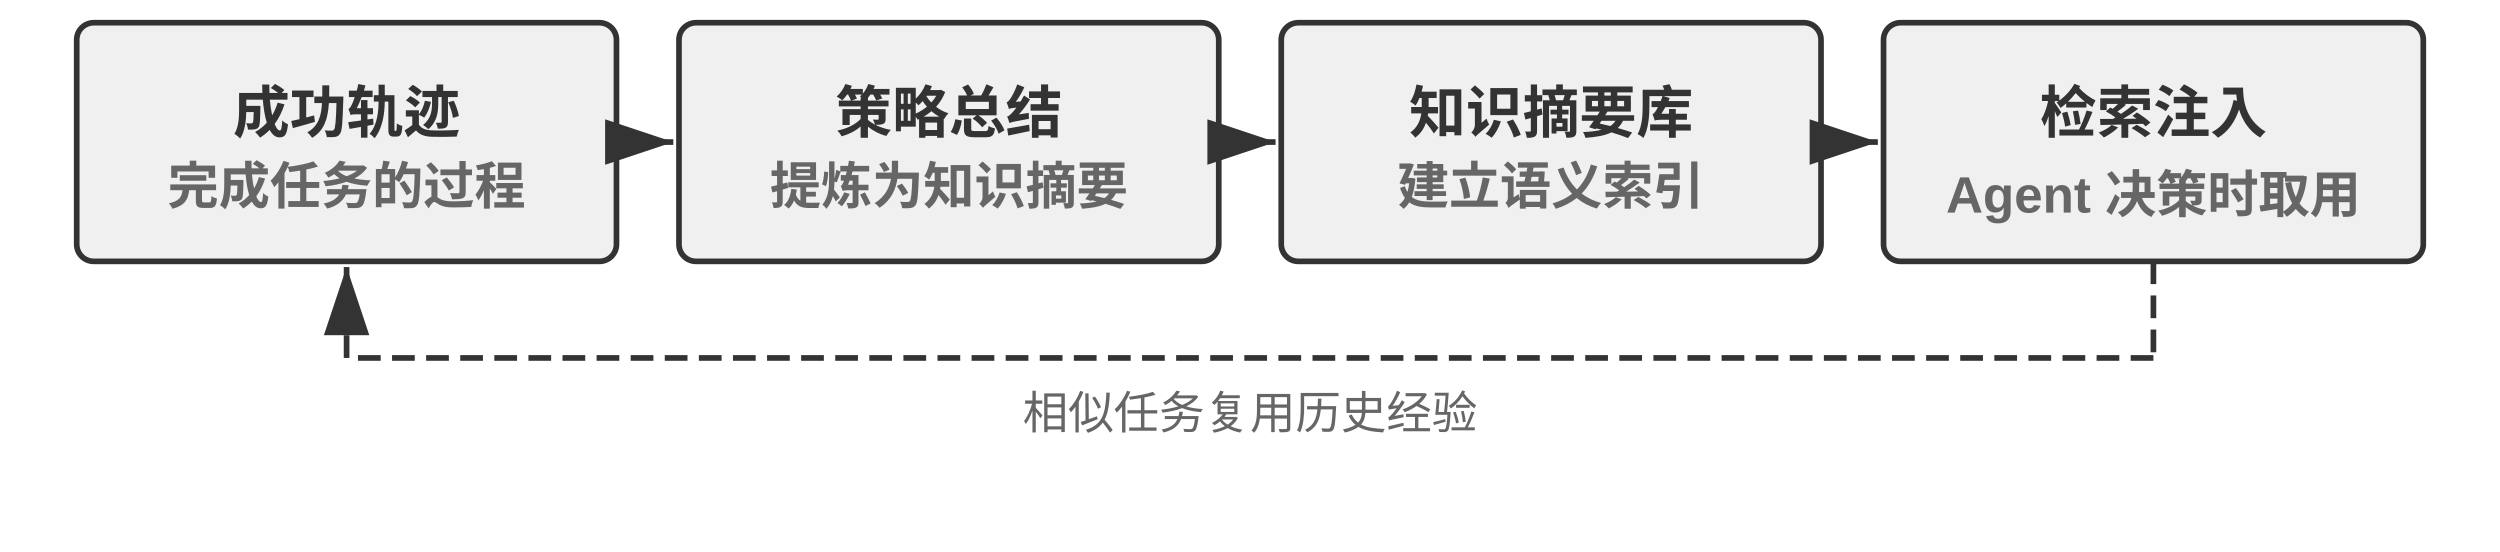
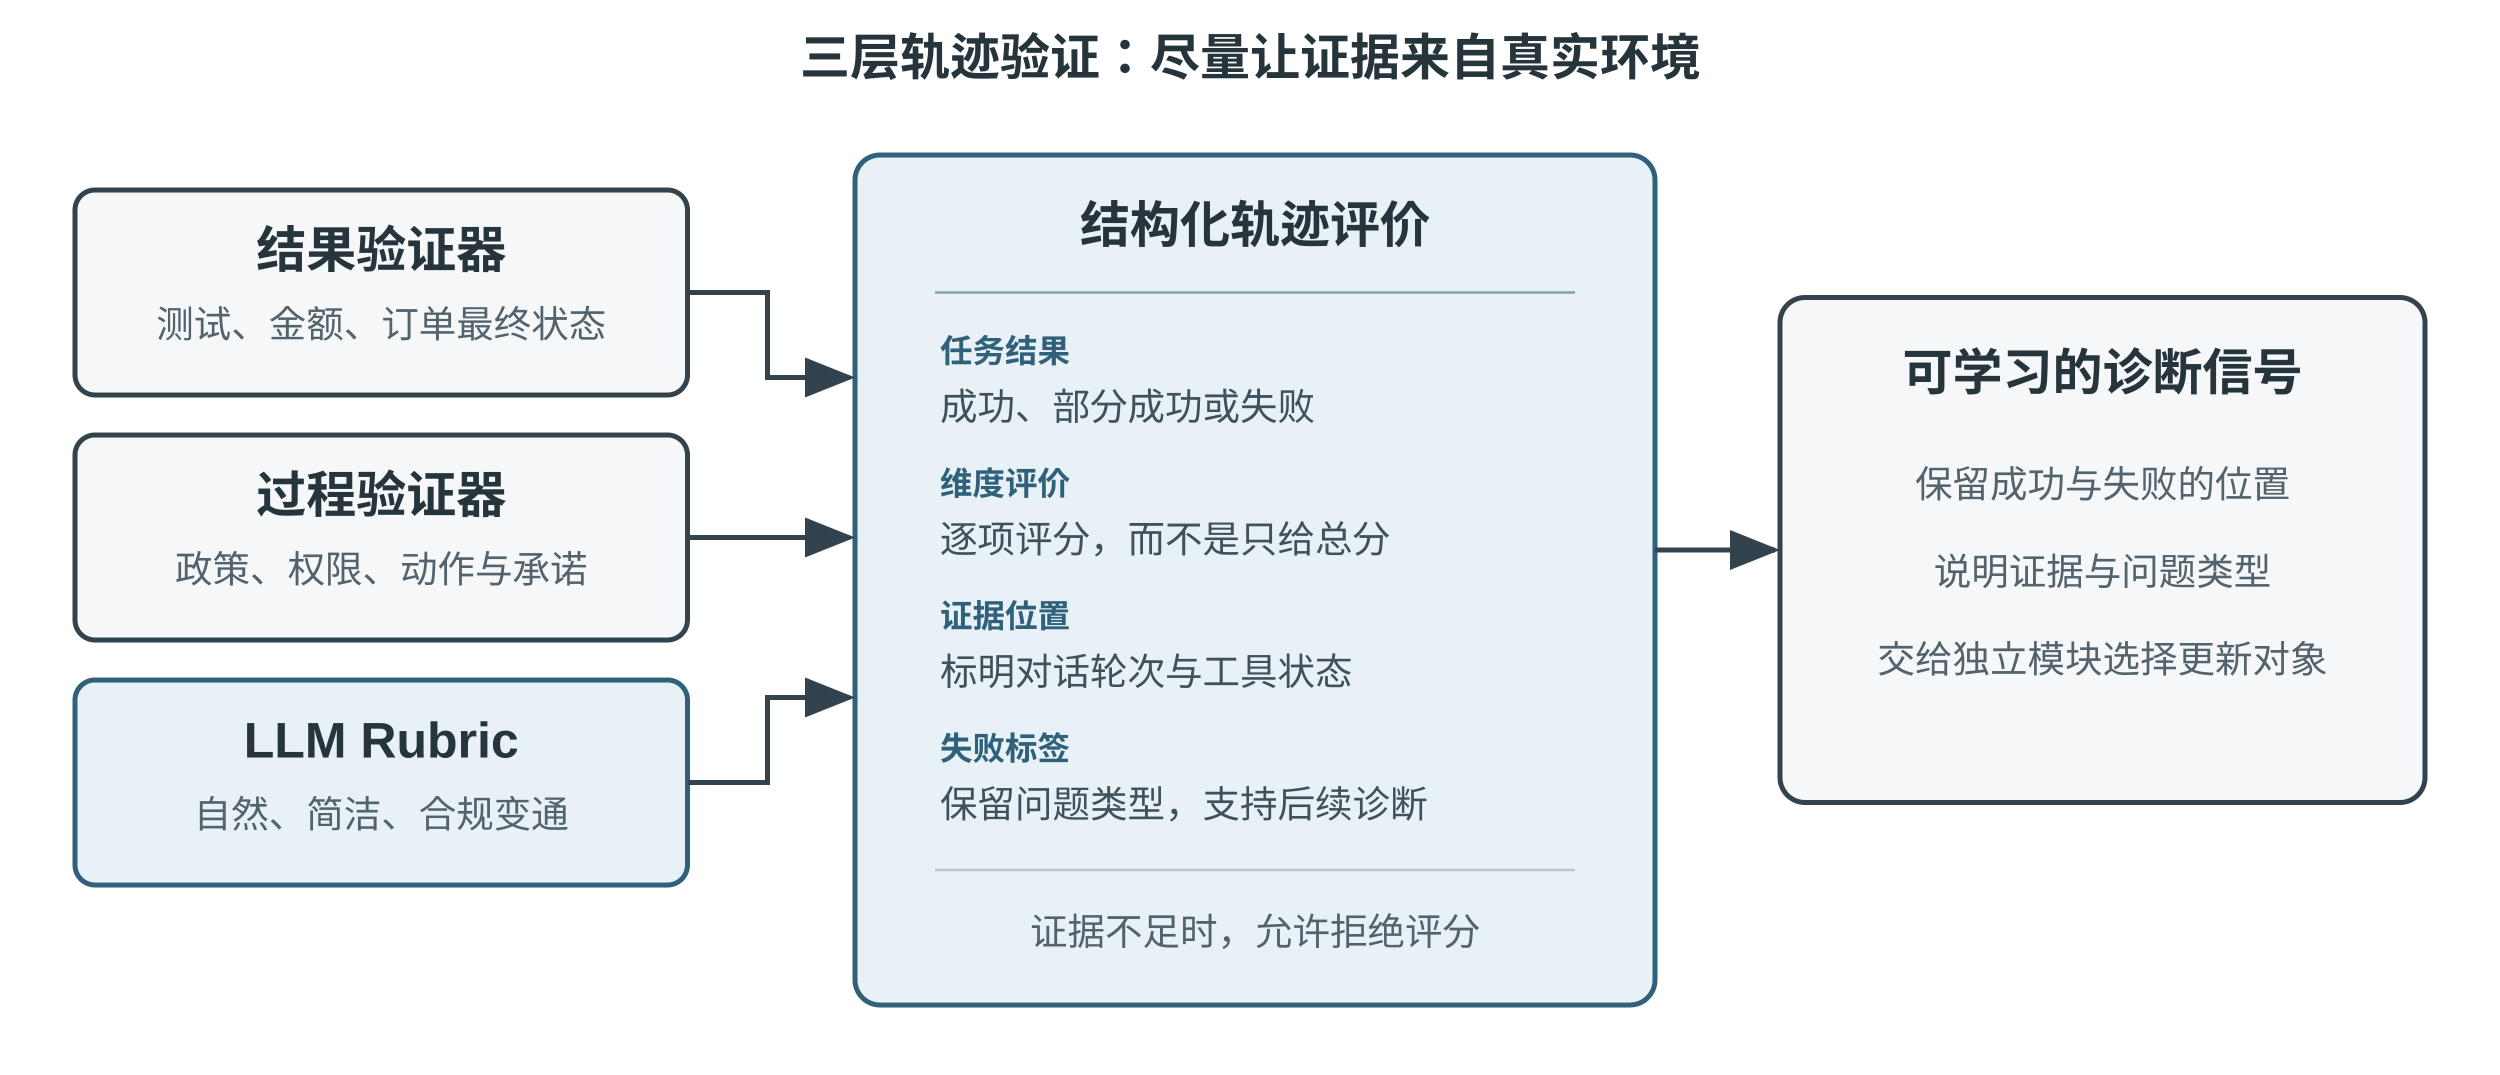
- <svg xmlns="http://www.w3.org/2000/svg" viewBox="0 40 880 194" width="880" height="194" style="background:#ffffff">
+ <svg xmlns="http://www.w3.org/2000/svg" viewBox="0 0 1000 430" width="1000" height="430" style="background:#ffffff">
  <defs>
-     <marker id="ah" markerWidth="12" markerHeight="8" refX="12" refY="4" orient="auto">
-       <polygon points="0 0, 12 4, 0 8" fill="#333333" />
+     <marker id="arrow" markerWidth="10" markerHeight="8" refX="9" refY="4" orient="auto">
+       <path d="M0,0 L10,4 L0,8 Z" fill="#33434d" />
    </marker>
-     <marker id="ah-light" markerWidth="12" markerHeight="8" refX="12" refY="4" orient="auto">
-       <polygon points="0 0, 12 4, 0 8" fill="#999999" />
-     </marker>
+     <style>
+       .t{font-family:Arial,'PingFang SC','Microsoft YaHei',sans-serif;fill:#26343c}
+       .h{font-size:20px;font-weight:700}
+       .s{font-size:15px;fill:#52636d}
+       .label{font-size:13px;font-weight:700;fill:#2f617a}
+       .value{font-size:15px;fill:#3f515c}
+       .box{fill:#f5f7f8;stroke:#33434d;stroke-width:2}
+       .accent{fill:#e8f1f5;stroke:#2f617a;stroke-width:2}
+       .line{fill:none;stroke:#33434d;stroke-width:2;marker-end:url(#arrow)}
+     </style>
  </defs>
-   <rect x="27.0" y="48" width="190" height="84" rx="6" fill="#f0f0f0" stroke="#333333" stroke-width="2" />
-   <text x="122.0" y="78.0" font-family="Arial, 'Helvetica Neue', Helvetica, 'PingFang SC', 'Microsoft YaHei', sans-serif" font-size="20" fill="#333333" text-anchor="middle" dominant-baseline="central" font-weight="bold">成功轨迹</text>
-   <text x="122.0" y="104.0" font-family="Arial, 'Helvetica Neue', Helvetica, 'PingFang SC', 'Microsoft YaHei', sans-serif" font-size="18" fill="#666666" text-anchor="middle" dominant-baseline="central" font-weight="bold">完成任务的过程</text>
-   <rect x="239.0" y="48" width="190" height="84" rx="6" fill="#f0f0f0" stroke="#333333" stroke-width="2" />
-   <text x="334.0" y="78.0" font-family="Arial, 'Helvetica Neue', Helvetica, 'PingFang SC', 'Microsoft YaHei', sans-serif" font-size="20" fill="#333333" text-anchor="middle" dominant-baseline="central" font-weight="bold">策略总结</text>
-   <text x="334.0" y="104.0" font-family="Arial, 'Helvetica Neue', Helvetica, 'PingFang SC', 'Microsoft YaHei', sans-serif" font-size="18" fill="#666666" text-anchor="middle" dominant-baseline="central" font-weight="bold">提炼为知识摘要</text>
-   <line x1="219.0" y1="90.0" x2="237.0" y2="90.0" stroke="#333333" stroke-width="2" marker-end="url(#ah)" />
-   <rect x="451.0" y="48" width="190" height="84" rx="6" fill="#f0f0f0" stroke="#333333" stroke-width="2" />
-   <text x="546.0" y="78.0" font-family="Arial, 'Helvetica Neue', Helvetica, 'PingFang SC', 'Microsoft YaHei', sans-serif" font-size="20" fill="#333333" text-anchor="middle" dominant-baseline="central" font-weight="bold">知识摘要库</text>
-   <text x="546.0" y="104.0" font-family="Arial, 'Helvetica Neue', Helvetica, 'PingFang SC', 'Microsoft YaHei', sans-serif" font-size="18" fill="#666666" text-anchor="middle" dominant-baseline="central" font-weight="bold">建立语义索引</text>
-   <line x1="431.0" y1="90.0" x2="449.0" y2="90.0" stroke="#333333" stroke-width="2" marker-end="url(#ah)" />
-   <rect x="663.0" y="48" width="190" height="84" rx="6" fill="#f0f0f0" stroke="#333333" stroke-width="2" />
-   <text x="758.0" y="78.0" font-family="Arial, 'Helvetica Neue', Helvetica, 'PingFang SC', 'Microsoft YaHei', sans-serif" font-size="20" fill="#333333" text-anchor="middle" dominant-baseline="central" font-weight="bold">检索注入</text>
-   <text x="758.0" y="104.0" font-family="Arial, 'Helvetica Neue', Helvetica, 'PingFang SC', 'Microsoft YaHei', sans-serif" font-size="18" fill="#666666" text-anchor="middle" dominant-baseline="central" font-weight="bold">Agent 决策时取用</text>
-   <line x1="643.0" y1="90.0" x2="661.0" y2="90.0" stroke="#333333" stroke-width="2" marker-end="url(#ah)" />
-   <line x1="758.0" y1="132" x2="758.0" y2="166" stroke="#333333" stroke-width="2" stroke-dasharray="8,4" />
-   <line x1="758.0" y1="166" x2="122.0" y2="166" stroke="#333333" stroke-width="2" stroke-dasharray="8,4" />
-   <line x1="122.0" y1="166" x2="122.0" y2="134" stroke="#333333" stroke-width="2" stroke-dasharray="8,4" marker-end="url(#ah)" />
-   <text x="440.0" y="184" font-family="Arial, 'Helvetica Neue', Helvetica, 'PingFang SC', 'Microsoft YaHei', sans-serif" font-size="16" fill="#666666" text-anchor="middle" dominant-baseline="central" font-weight="normal">相似任务复用历史经验</text>
+   <text x="500" y="30" text-anchor="middle" class="t h">三层轨迹验证：尽量让证据来自真实环境</text>
+   <rect x="30" y="76" width="245" height="82" rx="8" class="box" />
+   <text x="152.5" y="107" text-anchor="middle" class="t h">结果验证器</text>
+   <text x="152.5" y="135" text-anchor="middle" class="t s">测试、金额、订单最终状态</text>
+   <rect x="30" y="174" width="245" height="82" rx="8" class="box" />
+   <text x="152.5" y="205" text-anchor="middle" class="t h">过程验证器</text>
+   <text x="152.5" y="233" text-anchor="middle" class="t s">政策、权限、动作与承诺</text>
+   <rect x="30" y="272" width="245" height="82" rx="8" class="accent" />
+   <text x="152.5" y="303" text-anchor="middle" class="t h">LLM Rubric</text>
+   <text x="152.5" y="331" text-anchor="middle" class="t s">自然、简洁、合规变通</text>
+   <rect x="342" y="62" width="320" height="340" rx="10" class="accent" />
+   <text x="502" y="97" text-anchor="middle" class="t h">结构化轨迹评价</text>
+   <line x1="374" y1="117" x2="630" y2="117" stroke="#89a0ac" />
+   <text x="376" y="145" class="t label">任务结果</text>
+   <text x="376" y="168" class="t value">成功、部分成功或失败</text>
+   <text x="376" y="198" class="t label">维度评价</text>
+   <text x="376" y="221" class="t value">逐项评分，而不是只给总分</text>
+   <text x="376" y="251" class="t label">证据位置</text>
+   <text x="376" y="274" class="t value">标明对话轮次与工具状态</text>
+   <text x="376" y="304" class="t label">失败标签</text>
+   <text x="376" y="327" class="t value">保留问题类型，支持后续诊断</text>
+   <line x1="374" y1="348" x2="630" y2="348" stroke="#b6c7cf" />
+   <text x="502" y="378" text-anchor="middle" class="t s">证据不足时，允许拒绝评分</text>
+   <rect x="712" y="119" width="258" height="202" rx="10" class="box" />
+   <text x="841" y="156" text-anchor="middle" class="t h">可学习的诊断信号</text>
+   <text x="841" y="199" text-anchor="middle" class="t s">保留成功与失败的位置</text>
+   <text x="841" y="234" text-anchor="middle" class="t s">说明证据与问题类型</text>
+   <text x="841" y="269" text-anchor="middle" class="t s">交给独立模块选择更新对象</text>
+   <path d="M275 117 H307 V151 H340" class="line" />
+   <path d="M275 215 H340" class="line" />
+   <path d="M275 313 H307 V279 H340" class="line" />
+   <path d="M662 220 H710" class="line" />
</svg>
